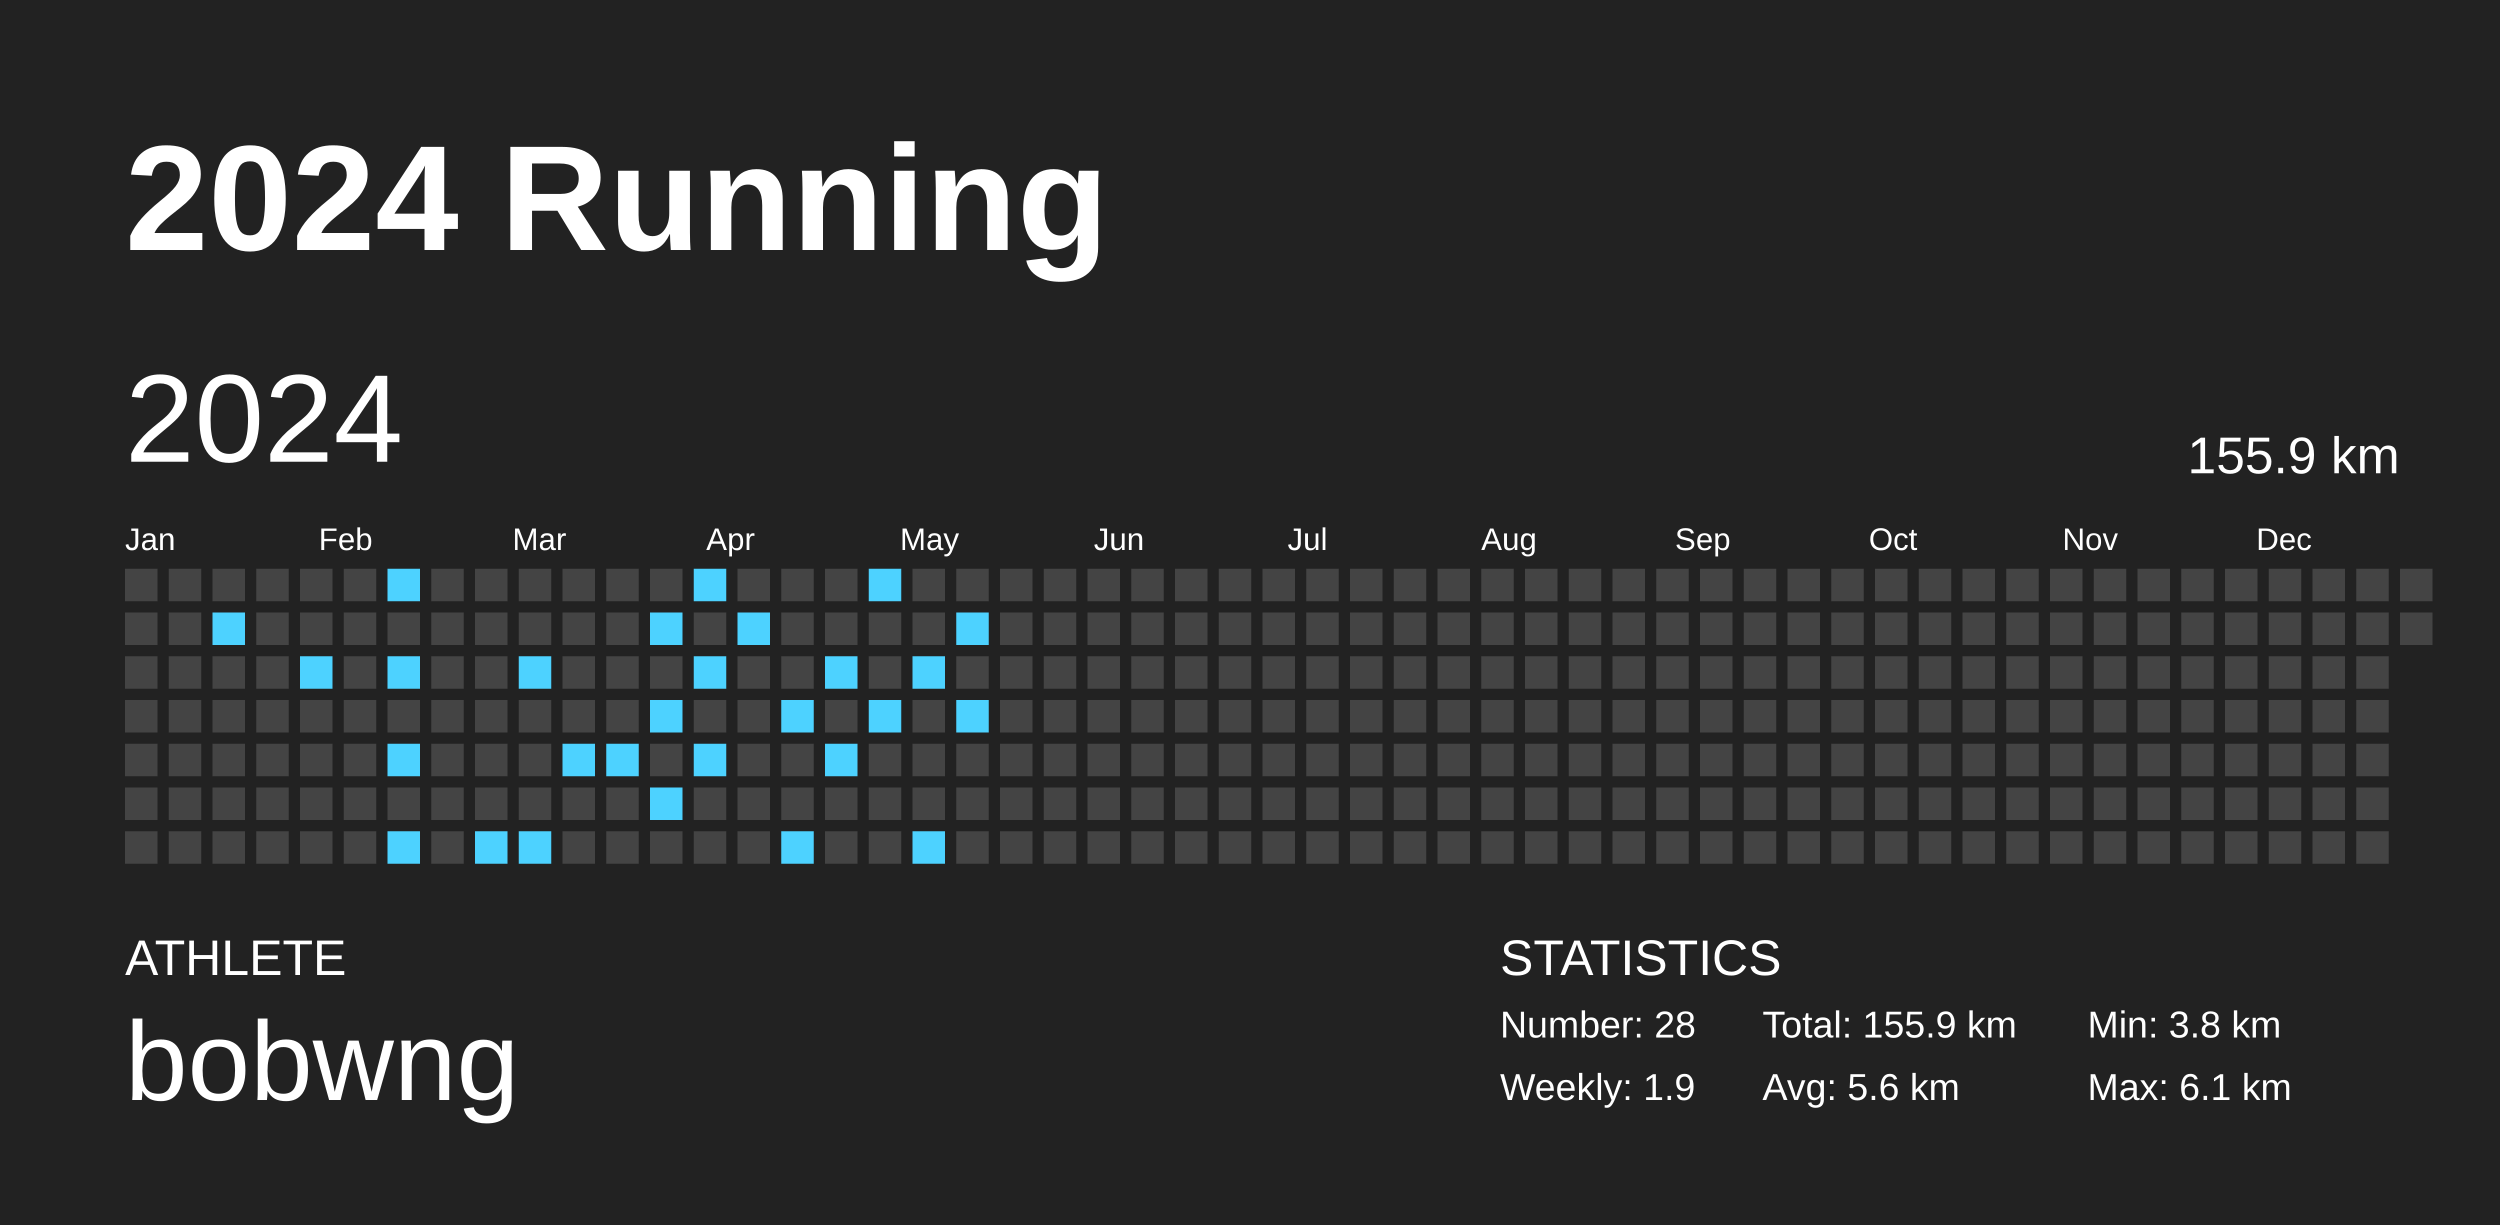
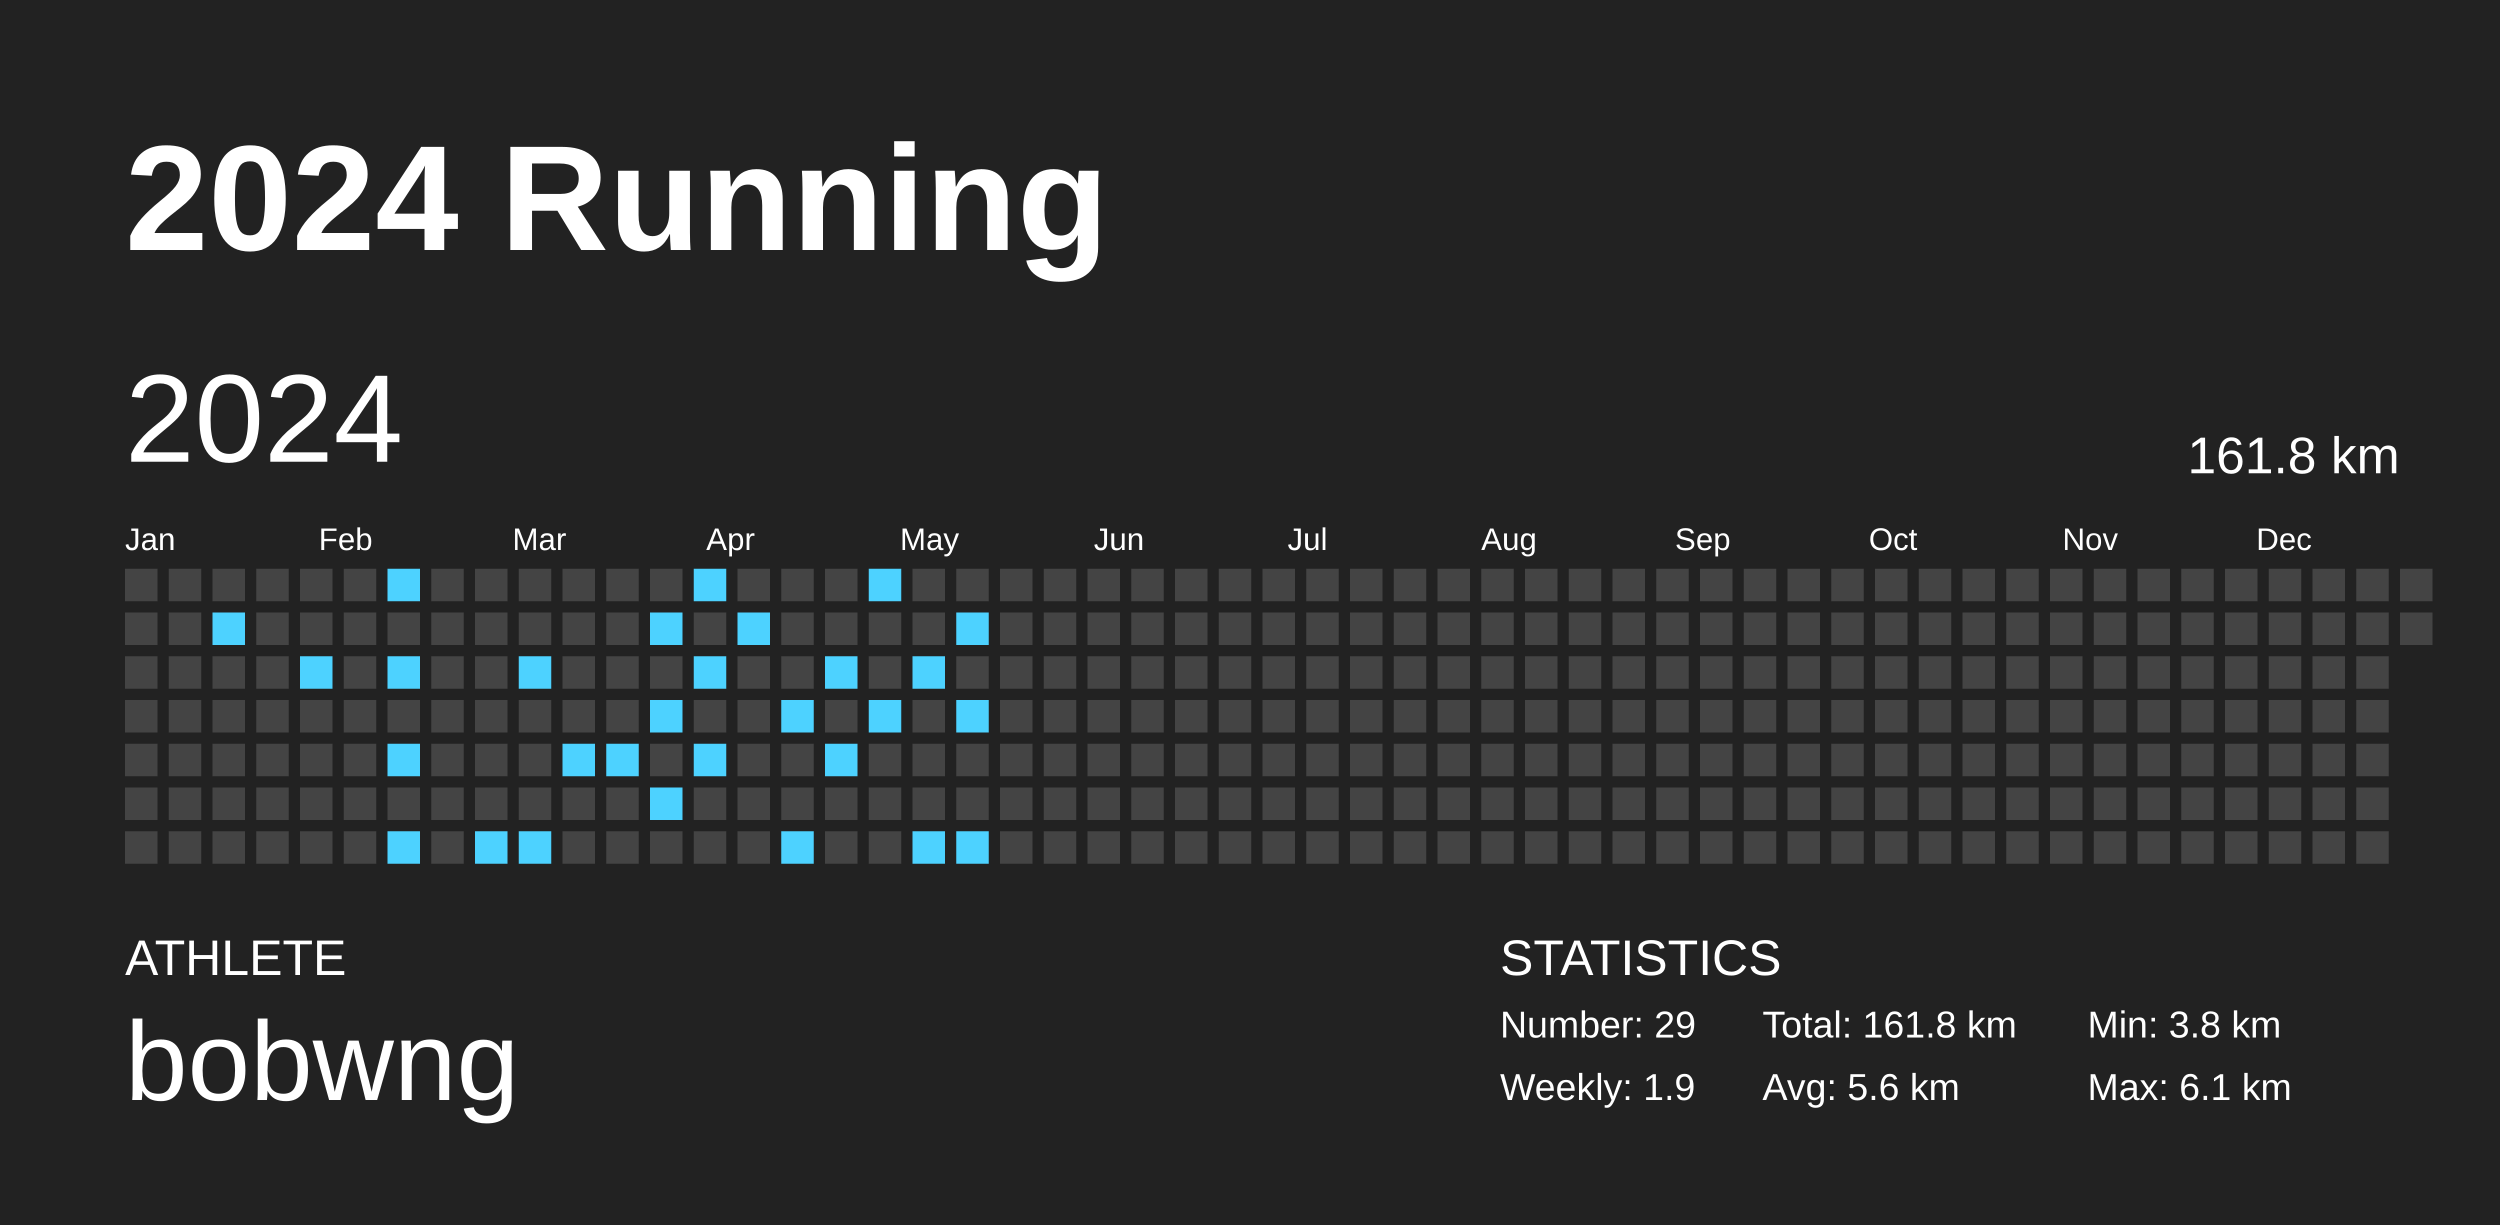
<svg xmlns="http://www.w3.org/2000/svg" baseProfile="full" height="98mm" version="1.1" viewBox="0,0,200,98" width="200mm">
  <defs />
  <rect fill="#222222" height="98" width="200" x="0" y="0" />
  <text fill="#FFFFFF" style="font-size:12px; font-family:Arial; font-weight:bold;" x="10" y="20">2024 Running</text>
  <text fill="#FFFFFF" style="font-size:4px; font-family:Arial" x="10" y="78">ATHLETE</text>
  <text fill="#FFFFFF" style="font-size:9px; font-family:Arial" x="10" y="88">bobwng</text>
  <text fill="#FFFFFF" style="font-size:4px; font-family:Arial" x="120" y="78">STATISTICS</text>
-   <text fill="#FFFFFF" style="font-size:3px; font-family:Arial" x="120" y="83">Number: 28</text>
+   <text fill="#FFFFFF" style="font-size:3px; font-family:Arial" x="120" y="83">Number: 29</text>
  <text fill="#FFFFFF" style="font-size:3px; font-family:Arial" x="120" y="88">Weekly: 1.9</text>
-   <text fill="#FFFFFF" style="font-size:3px; font-family:Arial" x="141" y="83">Total: 155.9 km</text>
+   <text fill="#FFFFFF" style="font-size:3px; font-family:Arial" x="141" y="83">Total: 161.8 km</text>
  <text fill="#FFFFFF" style="font-size:3px; font-family:Arial" x="141" y="88">Avg: 5.6 km</text>
  <text fill="#FFFFFF" style="font-size:3px; font-family:Arial" x="167" y="83">Min: 3.8 km</text>
  <text fill="#FFFFFF" style="font-size:3px; font-family:Arial" x="167" y="88">Max: 6.1 km</text>
  <text dominant-baseline="hanging" fill="#FFFFFF" style="font-size:10.0px; font-family:Arial;" x="10" y="30">2024</text>
-   <text dominant-baseline="hanging" fill="#FFFFFF" style="font-size:4.125px; font-family:Arial;" x="175" y="35">155.9 km</text>
+   <text dominant-baseline="hanging" fill="#FFFFFF" style="font-size:4.125px; font-family:Arial;" x="175" y="35">161.8 km</text>
  <text fill="#FFFFFF" style="font-size:2.5px; font-family:Arial" x="10.0" y="44">Jan</text>
  <text fill="#FFFFFF" style="font-size:2.5px; font-family:Arial" x="25.5" y="44">Feb</text>
  <text fill="#FFFFFF" style="font-size:2.5px; font-family:Arial" x="41.0" y="44">Mar</text>
  <text fill="#FFFFFF" style="font-size:2.5px; font-family:Arial" x="56.5" y="44">Apr</text>
  <text fill="#FFFFFF" style="font-size:2.5px; font-family:Arial" x="72.0" y="44">May</text>
  <text fill="#FFFFFF" style="font-size:2.5px; font-family:Arial" x="87.5" y="44">Jun</text>
  <text fill="#FFFFFF" style="font-size:2.5px; font-family:Arial" x="103.0" y="44">Jul</text>
  <text fill="#FFFFFF" style="font-size:2.5px; font-family:Arial" x="118.5" y="44">Aug</text>
  <text fill="#FFFFFF" style="font-size:2.5px; font-family:Arial" x="134.0" y="44">Sep</text>
  <text fill="#FFFFFF" style="font-size:2.5px; font-family:Arial" x="149.5" y="44">Oct</text>
  <text fill="#FFFFFF" style="font-size:2.5px; font-family:Arial" x="165.0" y="44">Nov</text>
  <text fill="#FFFFFF" style="font-size:2.5px; font-family:Arial" x="180.5" y="44">Dec</text>
  <rect fill="#444444" height="2.6" width="2.6" x="10.0" y="45.5" />
  <rect fill="#444444" height="2.6" width="2.6" x="10.0" y="49.0" />
  <rect fill="#444444" height="2.6" width="2.6" x="10.0" y="52.5" />
  <rect fill="#444444" height="2.6" width="2.6" x="10.0" y="56.0" />
  <rect fill="#444444" height="2.6" width="2.6" x="10.0" y="59.5" />
  <rect fill="#444444" height="2.6" width="2.6" x="10.0" y="63.0" />
  <rect fill="#444444" height="2.6" width="2.6" x="10.0" y="66.5" />
  <rect fill="#444444" height="2.6" width="2.6" x="13.5" y="45.5" />
  <rect fill="#444444" height="2.6" width="2.6" x="13.5" y="49.0" />
  <rect fill="#444444" height="2.6" width="2.6" x="13.5" y="52.5" />
  <rect fill="#444444" height="2.6" width="2.6" x="13.5" y="56.0" />
  <rect fill="#444444" height="2.6" width="2.6" x="13.5" y="59.5" />
  <rect fill="#444444" height="2.6" width="2.6" x="13.5" y="63.0" />
  <rect fill="#444444" height="2.6" width="2.6" x="13.5" y="66.5" />
  <rect fill="#444444" height="2.6" width="2.6" x="17.0" y="45.5" />
  <rect fill="#4dd2ff" height="2.6" width="2.6" x="17.0" y="49.0" />
  <rect fill="#444444" height="2.6" width="2.6" x="17.0" y="52.5" />
  <rect fill="#444444" height="2.6" width="2.6" x="17.0" y="56.0" />
  <rect fill="#444444" height="2.6" width="2.6" x="17.0" y="59.5" />
  <rect fill="#444444" height="2.6" width="2.6" x="17.0" y="63.0" />
  <rect fill="#444444" height="2.6" width="2.6" x="17.0" y="66.5" />
  <rect fill="#444444" height="2.6" width="2.6" x="20.5" y="45.5" />
  <rect fill="#444444" height="2.6" width="2.6" x="20.5" y="49.0" />
  <rect fill="#444444" height="2.6" width="2.6" x="20.5" y="52.5" />
  <rect fill="#444444" height="2.6" width="2.6" x="20.5" y="56.0" />
  <rect fill="#444444" height="2.6" width="2.6" x="20.5" y="59.5" />
  <rect fill="#444444" height="2.6" width="2.6" x="20.5" y="63.0" />
  <rect fill="#444444" height="2.6" width="2.6" x="20.5" y="66.5" />
  <rect fill="#444444" height="2.6" width="2.6" x="24.0" y="45.5" />
  <rect fill="#444444" height="2.6" width="2.6" x="24.0" y="49.0" />
  <rect fill="#4dd2ff" height="2.6" width="2.6" x="24.0" y="52.5" />
  <rect fill="#444444" height="2.6" width="2.6" x="24.0" y="56.0" />
  <rect fill="#444444" height="2.6" width="2.6" x="24.0" y="59.5" />
  <rect fill="#444444" height="2.6" width="2.6" x="24.0" y="63.0" />
  <rect fill="#444444" height="2.6" width="2.6" x="24.0" y="66.5" />
  <rect fill="#444444" height="2.6" width="2.6" x="27.5" y="45.5" />
  <rect fill="#444444" height="2.6" width="2.6" x="27.5" y="49.0" />
  <rect fill="#444444" height="2.6" width="2.6" x="27.5" y="52.5" />
  <rect fill="#444444" height="2.6" width="2.6" x="27.5" y="56.0" />
  <rect fill="#444444" height="2.6" width="2.6" x="27.5" y="59.5" />
  <rect fill="#444444" height="2.6" width="2.6" x="27.5" y="63.0" />
  <rect fill="#444444" height="2.6" width="2.6" x="27.5" y="66.5" />
  <rect fill="#4dd2ff" height="2.6" width="2.6" x="31.0" y="45.5" />
  <rect fill="#444444" height="2.6" width="2.6" x="31.0" y="49.0" />
  <rect fill="#4dd2ff" height="2.6" width="2.6" x="31.0" y="52.5" />
  <rect fill="#444444" height="2.6" width="2.6" x="31.0" y="56.0" />
  <rect fill="#4dd2ff" height="2.6" width="2.6" x="31.0" y="59.5" />
  <rect fill="#444444" height="2.6" width="2.6" x="31.0" y="63.0" />
  <rect fill="#4dd2ff" height="2.6" width="2.6" x="31.0" y="66.5" />
  <rect fill="#444444" height="2.6" width="2.6" x="34.5" y="45.5" />
  <rect fill="#444444" height="2.6" width="2.6" x="34.5" y="49.0" />
  <rect fill="#444444" height="2.6" width="2.6" x="34.5" y="52.5" />
  <rect fill="#444444" height="2.6" width="2.6" x="34.5" y="56.0" />
  <rect fill="#444444" height="2.6" width="2.6" x="34.5" y="59.5" />
  <rect fill="#444444" height="2.6" width="2.6" x="34.5" y="63.0" />
  <rect fill="#444444" height="2.6" width="2.6" x="34.5" y="66.5" />
  <rect fill="#444444" height="2.6" width="2.6" x="38.0" y="45.5" />
  <rect fill="#444444" height="2.6" width="2.6" x="38.0" y="49.0" />
  <rect fill="#444444" height="2.6" width="2.6" x="38.0" y="52.5" />
  <rect fill="#444444" height="2.6" width="2.6" x="38.0" y="56.0" />
  <rect fill="#444444" height="2.6" width="2.6" x="38.0" y="59.5" />
  <rect fill="#444444" height="2.6" width="2.6" x="38.0" y="63.0" />
  <rect fill="#4dd2ff" height="2.6" width="2.6" x="38.0" y="66.5" />
  <rect fill="#444444" height="2.6" width="2.6" x="41.5" y="45.5" />
  <rect fill="#444444" height="2.6" width="2.6" x="41.5" y="49.0" />
  <rect fill="#4dd2ff" height="2.6" width="2.6" x="41.5" y="52.5" />
  <rect fill="#444444" height="2.6" width="2.6" x="41.5" y="56.0" />
  <rect fill="#444444" height="2.6" width="2.6" x="41.5" y="59.5" />
  <rect fill="#444444" height="2.6" width="2.6" x="41.5" y="63.0" />
  <rect fill="#4dd2ff" height="2.6" width="2.6" x="41.5" y="66.5" />
  <rect fill="#444444" height="2.6" width="2.6" x="45.0" y="45.5" />
  <rect fill="#444444" height="2.6" width="2.6" x="45.0" y="49.0" />
  <rect fill="#444444" height="2.6" width="2.6" x="45.0" y="52.5" />
  <rect fill="#444444" height="2.6" width="2.6" x="45.0" y="56.0" />
  <rect fill="#4dd2ff" height="2.6" width="2.6" x="45.0" y="59.5" />
  <rect fill="#444444" height="2.6" width="2.6" x="45.0" y="63.0" />
  <rect fill="#444444" height="2.6" width="2.6" x="45.0" y="66.5" />
  <rect fill="#444444" height="2.6" width="2.6" x="48.5" y="45.5" />
  <rect fill="#444444" height="2.6" width="2.6" x="48.5" y="49.0" />
  <rect fill="#444444" height="2.6" width="2.6" x="48.5" y="52.5" />
  <rect fill="#444444" height="2.6" width="2.6" x="48.5" y="56.0" />
  <rect fill="#4dd2ff" height="2.6" width="2.6" x="48.5" y="59.5" />
  <rect fill="#444444" height="2.6" width="2.6" x="48.5" y="63.0" />
  <rect fill="#444444" height="2.6" width="2.6" x="48.5" y="66.5" />
  <rect fill="#444444" height="2.6" width="2.6" x="52.0" y="45.5" />
  <rect fill="#4dd2ff" height="2.6" width="2.6" x="52.0" y="49.0" />
  <rect fill="#444444" height="2.6" width="2.6" x="52.0" y="52.5" />
  <rect fill="#4dd2ff" height="2.6" width="2.6" x="52.0" y="56.0" />
  <rect fill="#444444" height="2.6" width="2.6" x="52.0" y="59.5" />
  <rect fill="#4dd2ff" height="2.6" width="2.6" x="52.0" y="63.0" />
  <rect fill="#444444" height="2.6" width="2.6" x="52.0" y="66.5" />
  <rect fill="#4dd2ff" height="2.6" width="2.6" x="55.5" y="45.5" />
  <rect fill="#444444" height="2.6" width="2.6" x="55.5" y="49.0" />
  <rect fill="#4dd2ff" height="2.6" width="2.6" x="55.5" y="52.5" />
  <rect fill="#444444" height="2.6" width="2.6" x="55.5" y="56.0" />
  <rect fill="#4dd2ff" height="2.6" width="2.6" x="55.5" y="59.5" />
  <rect fill="#444444" height="2.6" width="2.6" x="55.5" y="63.0" />
  <rect fill="#444444" height="2.6" width="2.6" x="55.5" y="66.5" />
  <rect fill="#444444" height="2.6" width="2.6" x="59.0" y="45.5" />
  <rect fill="#4dd2ff" height="2.6" width="2.6" x="59.0" y="49.0" />
  <rect fill="#444444" height="2.6" width="2.6" x="59.0" y="52.5" />
  <rect fill="#444444" height="2.6" width="2.6" x="59.0" y="56.0" />
  <rect fill="#444444" height="2.6" width="2.6" x="59.0" y="59.5" />
  <rect fill="#444444" height="2.6" width="2.6" x="59.0" y="63.0" />
  <rect fill="#444444" height="2.6" width="2.6" x="59.0" y="66.5" />
  <rect fill="#444444" height="2.6" width="2.6" x="62.5" y="45.5" />
  <rect fill="#444444" height="2.6" width="2.6" x="62.5" y="49.0" />
  <rect fill="#444444" height="2.6" width="2.6" x="62.5" y="52.5" />
  <rect fill="#4dd2ff" height="2.6" width="2.6" x="62.5" y="56.0" />
  <rect fill="#444444" height="2.6" width="2.6" x="62.5" y="59.5" />
  <rect fill="#444444" height="2.6" width="2.6" x="62.5" y="63.0" />
  <rect fill="#4dd2ff" height="2.6" width="2.6" x="62.5" y="66.5" />
  <rect fill="#444444" height="2.6" width="2.6" x="66.0" y="45.5" />
  <rect fill="#444444" height="2.6" width="2.6" x="66.0" y="49.0" />
  <rect fill="#4dd2ff" height="2.6" width="2.6" x="66.0" y="52.5" />
  <rect fill="#444444" height="2.6" width="2.6" x="66.0" y="56.0" />
  <rect fill="#4dd2ff" height="2.6" width="2.6" x="66.0" y="59.5" />
  <rect fill="#444444" height="2.6" width="2.6" x="66.0" y="63.0" />
  <rect fill="#444444" height="2.6" width="2.6" x="66.0" y="66.5" />
  <rect fill="#4dd2ff" height="2.6" width="2.6" x="69.5" y="45.5" />
  <rect fill="#444444" height="2.6" width="2.6" x="69.5" y="49.0" />
  <rect fill="#444444" height="2.6" width="2.6" x="69.5" y="52.5" />
  <rect fill="#4dd2ff" height="2.6" width="2.6" x="69.5" y="56.0" />
  <rect fill="#444444" height="2.6" width="2.6" x="69.5" y="59.5" />
  <rect fill="#444444" height="2.6" width="2.6" x="69.5" y="63.0" />
  <rect fill="#444444" height="2.6" width="2.6" x="69.5" y="66.5" />
  <rect fill="#444444" height="2.6" width="2.6" x="73.0" y="45.5" />
  <rect fill="#444444" height="2.6" width="2.6" x="73.0" y="49.0" />
  <rect fill="#4dd2ff" height="2.6" width="2.6" x="73.0" y="52.5" />
  <rect fill="#444444" height="2.6" width="2.6" x="73.0" y="56.0" />
  <rect fill="#444444" height="2.6" width="2.6" x="73.0" y="59.5" />
  <rect fill="#444444" height="2.6" width="2.6" x="73.0" y="63.0" />
  <rect fill="#4dd2ff" height="2.6" width="2.6" x="73.0" y="66.5" />
  <rect fill="#444444" height="2.6" width="2.6" x="76.5" y="45.5" />
  <rect fill="#4dd2ff" height="2.6" width="2.6" x="76.5" y="49.0" />
  <rect fill="#444444" height="2.6" width="2.6" x="76.5" y="52.5" />
  <rect fill="#4dd2ff" height="2.6" width="2.6" x="76.5" y="56.0" />
  <rect fill="#444444" height="2.6" width="2.6" x="76.5" y="59.5" />
  <rect fill="#444444" height="2.6" width="2.6" x="76.5" y="63.0" />
-   <rect fill="#444444" height="2.6" width="2.6" x="76.5" y="66.5" />
+   <rect fill="#4dd2ff" height="2.6" width="2.6" x="76.5" y="66.5" />
  <rect fill="#444444" height="2.6" width="2.6" x="80.0" y="45.5" />
  <rect fill="#444444" height="2.6" width="2.6" x="80.0" y="49.0" />
  <rect fill="#444444" height="2.6" width="2.6" x="80.0" y="52.5" />
  <rect fill="#444444" height="2.6" width="2.6" x="80.0" y="56.0" />
  <rect fill="#444444" height="2.6" width="2.6" x="80.0" y="59.5" />
  <rect fill="#444444" height="2.6" width="2.6" x="80.0" y="63.0" />
  <rect fill="#444444" height="2.6" width="2.6" x="80.0" y="66.5" />
  <rect fill="#444444" height="2.6" width="2.6" x="83.5" y="45.5" />
  <rect fill="#444444" height="2.6" width="2.6" x="83.5" y="49.0" />
  <rect fill="#444444" height="2.6" width="2.6" x="83.5" y="52.5" />
  <rect fill="#444444" height="2.6" width="2.6" x="83.5" y="56.0" />
  <rect fill="#444444" height="2.6" width="2.6" x="83.5" y="59.5" />
  <rect fill="#444444" height="2.6" width="2.6" x="83.5" y="63.0" />
  <rect fill="#444444" height="2.6" width="2.6" x="83.5" y="66.5" />
  <rect fill="#444444" height="2.6" width="2.6" x="87.0" y="45.5" />
  <rect fill="#444444" height="2.6" width="2.6" x="87.0" y="49.0" />
  <rect fill="#444444" height="2.6" width="2.6" x="87.0" y="52.5" />
  <rect fill="#444444" height="2.6" width="2.6" x="87.0" y="56.0" />
  <rect fill="#444444" height="2.6" width="2.6" x="87.0" y="59.5" />
  <rect fill="#444444" height="2.6" width="2.6" x="87.0" y="63.0" />
  <rect fill="#444444" height="2.6" width="2.6" x="87.0" y="66.5" />
  <rect fill="#444444" height="2.6" width="2.6" x="90.5" y="45.5" />
  <rect fill="#444444" height="2.6" width="2.6" x="90.5" y="49.0" />
  <rect fill="#444444" height="2.6" width="2.6" x="90.5" y="52.5" />
  <rect fill="#444444" height="2.6" width="2.6" x="90.5" y="56.0" />
  <rect fill="#444444" height="2.6" width="2.6" x="90.5" y="59.5" />
  <rect fill="#444444" height="2.6" width="2.6" x="90.5" y="63.0" />
  <rect fill="#444444" height="2.6" width="2.6" x="90.5" y="66.5" />
  <rect fill="#444444" height="2.6" width="2.6" x="94.0" y="45.5" />
  <rect fill="#444444" height="2.6" width="2.6" x="94.0" y="49.0" />
  <rect fill="#444444" height="2.6" width="2.6" x="94.0" y="52.5" />
  <rect fill="#444444" height="2.6" width="2.6" x="94.0" y="56.0" />
  <rect fill="#444444" height="2.6" width="2.6" x="94.0" y="59.5" />
  <rect fill="#444444" height="2.6" width="2.6" x="94.0" y="63.0" />
  <rect fill="#444444" height="2.6" width="2.6" x="94.0" y="66.5" />
  <rect fill="#444444" height="2.6" width="2.6" x="97.5" y="45.5" />
  <rect fill="#444444" height="2.6" width="2.6" x="97.5" y="49.0" />
  <rect fill="#444444" height="2.6" width="2.6" x="97.5" y="52.5" />
  <rect fill="#444444" height="2.6" width="2.6" x="97.5" y="56.0" />
  <rect fill="#444444" height="2.6" width="2.6" x="97.5" y="59.5" />
  <rect fill="#444444" height="2.6" width="2.6" x="97.5" y="63.0" />
  <rect fill="#444444" height="2.6" width="2.6" x="97.5" y="66.5" />
  <rect fill="#444444" height="2.6" width="2.6" x="101.0" y="45.5" />
  <rect fill="#444444" height="2.6" width="2.6" x="101.0" y="49.0" />
  <rect fill="#444444" height="2.6" width="2.6" x="101.0" y="52.5" />
  <rect fill="#444444" height="2.6" width="2.6" x="101.0" y="56.0" />
  <rect fill="#444444" height="2.6" width="2.6" x="101.0" y="59.5" />
  <rect fill="#444444" height="2.6" width="2.6" x="101.0" y="63.0" />
  <rect fill="#444444" height="2.6" width="2.6" x="101.0" y="66.5" />
  <rect fill="#444444" height="2.6" width="2.6" x="104.5" y="45.5" />
  <rect fill="#444444" height="2.6" width="2.6" x="104.5" y="49.0" />
  <rect fill="#444444" height="2.6" width="2.6" x="104.5" y="52.5" />
  <rect fill="#444444" height="2.6" width="2.6" x="104.5" y="56.0" />
  <rect fill="#444444" height="2.6" width="2.6" x="104.5" y="59.5" />
  <rect fill="#444444" height="2.6" width="2.6" x="104.5" y="63.0" />
  <rect fill="#444444" height="2.6" width="2.6" x="104.5" y="66.5" />
  <rect fill="#444444" height="2.6" width="2.6" x="108.0" y="45.5" />
  <rect fill="#444444" height="2.6" width="2.6" x="108.0" y="49.0" />
  <rect fill="#444444" height="2.6" width="2.6" x="108.0" y="52.5" />
  <rect fill="#444444" height="2.6" width="2.6" x="108.0" y="56.0" />
  <rect fill="#444444" height="2.6" width="2.6" x="108.0" y="59.5" />
  <rect fill="#444444" height="2.6" width="2.6" x="108.0" y="63.0" />
  <rect fill="#444444" height="2.6" width="2.6" x="108.0" y="66.5" />
  <rect fill="#444444" height="2.6" width="2.6" x="111.5" y="45.5" />
  <rect fill="#444444" height="2.6" width="2.6" x="111.5" y="49.0" />
  <rect fill="#444444" height="2.6" width="2.6" x="111.5" y="52.5" />
  <rect fill="#444444" height="2.6" width="2.6" x="111.5" y="56.0" />
  <rect fill="#444444" height="2.6" width="2.6" x="111.5" y="59.5" />
  <rect fill="#444444" height="2.6" width="2.6" x="111.5" y="63.0" />
  <rect fill="#444444" height="2.6" width="2.6" x="111.5" y="66.5" />
  <rect fill="#444444" height="2.6" width="2.6" x="115.0" y="45.5" />
  <rect fill="#444444" height="2.6" width="2.6" x="115.0" y="49.0" />
  <rect fill="#444444" height="2.6" width="2.6" x="115.0" y="52.5" />
  <rect fill="#444444" height="2.6" width="2.6" x="115.0" y="56.0" />
  <rect fill="#444444" height="2.6" width="2.6" x="115.0" y="59.5" />
  <rect fill="#444444" height="2.6" width="2.6" x="115.0" y="63.0" />
  <rect fill="#444444" height="2.6" width="2.6" x="115.0" y="66.5" />
  <rect fill="#444444" height="2.6" width="2.6" x="118.5" y="45.5" />
  <rect fill="#444444" height="2.6" width="2.6" x="118.5" y="49.0" />
  <rect fill="#444444" height="2.6" width="2.6" x="118.5" y="52.5" />
  <rect fill="#444444" height="2.6" width="2.6" x="118.5" y="56.0" />
  <rect fill="#444444" height="2.6" width="2.6" x="118.5" y="59.5" />
  <rect fill="#444444" height="2.6" width="2.6" x="118.5" y="63.0" />
  <rect fill="#444444" height="2.6" width="2.6" x="118.5" y="66.5" />
  <rect fill="#444444" height="2.6" width="2.6" x="122.0" y="45.5" />
  <rect fill="#444444" height="2.6" width="2.6" x="122.0" y="49.0" />
  <rect fill="#444444" height="2.6" width="2.6" x="122.0" y="52.5" />
  <rect fill="#444444" height="2.6" width="2.6" x="122.0" y="56.0" />
  <rect fill="#444444" height="2.6" width="2.6" x="122.0" y="59.5" />
  <rect fill="#444444" height="2.6" width="2.6" x="122.0" y="63.0" />
  <rect fill="#444444" height="2.6" width="2.6" x="122.0" y="66.5" />
  <rect fill="#444444" height="2.6" width="2.6" x="125.5" y="45.5" />
  <rect fill="#444444" height="2.6" width="2.6" x="125.5" y="49.0" />
  <rect fill="#444444" height="2.6" width="2.6" x="125.5" y="52.5" />
  <rect fill="#444444" height="2.6" width="2.6" x="125.5" y="56.0" />
  <rect fill="#444444" height="2.6" width="2.6" x="125.5" y="59.5" />
  <rect fill="#444444" height="2.6" width="2.6" x="125.5" y="63.0" />
  <rect fill="#444444" height="2.6" width="2.6" x="125.5" y="66.5" />
  <rect fill="#444444" height="2.6" width="2.6" x="129.0" y="45.5" />
  <rect fill="#444444" height="2.6" width="2.6" x="129.0" y="49.0" />
  <rect fill="#444444" height="2.6" width="2.6" x="129.0" y="52.5" />
  <rect fill="#444444" height="2.6" width="2.6" x="129.0" y="56.0" />
  <rect fill="#444444" height="2.6" width="2.6" x="129.0" y="59.5" />
  <rect fill="#444444" height="2.6" width="2.6" x="129.0" y="63.0" />
  <rect fill="#444444" height="2.6" width="2.6" x="129.0" y="66.5" />
  <rect fill="#444444" height="2.6" width="2.6" x="132.5" y="45.5" />
  <rect fill="#444444" height="2.6" width="2.6" x="132.5" y="49.0" />
  <rect fill="#444444" height="2.6" width="2.6" x="132.5" y="52.5" />
  <rect fill="#444444" height="2.6" width="2.6" x="132.5" y="56.0" />
  <rect fill="#444444" height="2.6" width="2.6" x="132.5" y="59.5" />
  <rect fill="#444444" height="2.6" width="2.6" x="132.5" y="63.0" />
  <rect fill="#444444" height="2.6" width="2.6" x="132.5" y="66.5" />
  <rect fill="#444444" height="2.6" width="2.6" x="136.0" y="45.5" />
  <rect fill="#444444" height="2.6" width="2.6" x="136.0" y="49.0" />
  <rect fill="#444444" height="2.6" width="2.6" x="136.0" y="52.5" />
  <rect fill="#444444" height="2.6" width="2.6" x="136.0" y="56.0" />
  <rect fill="#444444" height="2.6" width="2.6" x="136.0" y="59.5" />
  <rect fill="#444444" height="2.6" width="2.6" x="136.0" y="63.0" />
  <rect fill="#444444" height="2.6" width="2.6" x="136.0" y="66.5" />
  <rect fill="#444444" height="2.6" width="2.6" x="139.5" y="45.5" />
  <rect fill="#444444" height="2.6" width="2.6" x="139.5" y="49.0" />
  <rect fill="#444444" height="2.6" width="2.6" x="139.5" y="52.5" />
  <rect fill="#444444" height="2.6" width="2.6" x="139.5" y="56.0" />
  <rect fill="#444444" height="2.6" width="2.6" x="139.5" y="59.5" />
  <rect fill="#444444" height="2.6" width="2.6" x="139.5" y="63.0" />
  <rect fill="#444444" height="2.6" width="2.6" x="139.5" y="66.5" />
  <rect fill="#444444" height="2.6" width="2.6" x="143.0" y="45.5" />
  <rect fill="#444444" height="2.6" width="2.6" x="143.0" y="49.0" />
  <rect fill="#444444" height="2.6" width="2.6" x="143.0" y="52.5" />
  <rect fill="#444444" height="2.6" width="2.6" x="143.0" y="56.0" />
  <rect fill="#444444" height="2.6" width="2.6" x="143.0" y="59.5" />
  <rect fill="#444444" height="2.6" width="2.6" x="143.0" y="63.0" />
  <rect fill="#444444" height="2.6" width="2.6" x="143.0" y="66.5" />
  <rect fill="#444444" height="2.6" width="2.6" x="146.5" y="45.5" />
  <rect fill="#444444" height="2.6" width="2.6" x="146.5" y="49.0" />
  <rect fill="#444444" height="2.6" width="2.6" x="146.5" y="52.5" />
  <rect fill="#444444" height="2.6" width="2.6" x="146.5" y="56.0" />
  <rect fill="#444444" height="2.6" width="2.6" x="146.5" y="59.5" />
  <rect fill="#444444" height="2.6" width="2.6" x="146.5" y="63.0" />
  <rect fill="#444444" height="2.6" width="2.6" x="146.5" y="66.5" />
  <rect fill="#444444" height="2.6" width="2.6" x="150.0" y="45.5" />
  <rect fill="#444444" height="2.6" width="2.6" x="150.0" y="49.0" />
  <rect fill="#444444" height="2.6" width="2.6" x="150.0" y="52.5" />
  <rect fill="#444444" height="2.6" width="2.6" x="150.0" y="56.0" />
  <rect fill="#444444" height="2.6" width="2.6" x="150.0" y="59.5" />
  <rect fill="#444444" height="2.6" width="2.6" x="150.0" y="63.0" />
  <rect fill="#444444" height="2.6" width="2.6" x="150.0" y="66.5" />
  <rect fill="#444444" height="2.6" width="2.6" x="153.5" y="45.5" />
  <rect fill="#444444" height="2.6" width="2.6" x="153.5" y="49.0" />
  <rect fill="#444444" height="2.6" width="2.6" x="153.5" y="52.5" />
  <rect fill="#444444" height="2.6" width="2.6" x="153.5" y="56.0" />
  <rect fill="#444444" height="2.6" width="2.6" x="153.5" y="59.5" />
  <rect fill="#444444" height="2.6" width="2.6" x="153.5" y="63.0" />
  <rect fill="#444444" height="2.6" width="2.6" x="153.5" y="66.5" />
  <rect fill="#444444" height="2.6" width="2.6" x="157.0" y="45.5" />
  <rect fill="#444444" height="2.6" width="2.6" x="157.0" y="49.0" />
  <rect fill="#444444" height="2.6" width="2.6" x="157.0" y="52.5" />
  <rect fill="#444444" height="2.6" width="2.6" x="157.0" y="56.0" />
  <rect fill="#444444" height="2.6" width="2.6" x="157.0" y="59.5" />
  <rect fill="#444444" height="2.6" width="2.6" x="157.0" y="63.0" />
  <rect fill="#444444" height="2.6" width="2.6" x="157.0" y="66.5" />
  <rect fill="#444444" height="2.6" width="2.6" x="160.5" y="45.5" />
  <rect fill="#444444" height="2.6" width="2.6" x="160.5" y="49.0" />
  <rect fill="#444444" height="2.6" width="2.6" x="160.5" y="52.5" />
  <rect fill="#444444" height="2.6" width="2.6" x="160.5" y="56.0" />
  <rect fill="#444444" height="2.6" width="2.6" x="160.5" y="59.5" />
  <rect fill="#444444" height="2.6" width="2.6" x="160.5" y="63.0" />
  <rect fill="#444444" height="2.6" width="2.6" x="160.5" y="66.5" />
  <rect fill="#444444" height="2.6" width="2.6" x="164.0" y="45.5" />
  <rect fill="#444444" height="2.6" width="2.6" x="164.0" y="49.0" />
  <rect fill="#444444" height="2.6" width="2.6" x="164.0" y="52.5" />
  <rect fill="#444444" height="2.6" width="2.6" x="164.0" y="56.0" />
  <rect fill="#444444" height="2.6" width="2.6" x="164.0" y="59.5" />
  <rect fill="#444444" height="2.6" width="2.6" x="164.0" y="63.0" />
  <rect fill="#444444" height="2.6" width="2.6" x="164.0" y="66.5" />
  <rect fill="#444444" height="2.6" width="2.6" x="167.5" y="45.5" />
  <rect fill="#444444" height="2.6" width="2.6" x="167.5" y="49.0" />
  <rect fill="#444444" height="2.6" width="2.6" x="167.5" y="52.5" />
  <rect fill="#444444" height="2.6" width="2.6" x="167.5" y="56.0" />
  <rect fill="#444444" height="2.6" width="2.6" x="167.5" y="59.5" />
  <rect fill="#444444" height="2.6" width="2.6" x="167.5" y="63.0" />
  <rect fill="#444444" height="2.6" width="2.6" x="167.5" y="66.5" />
  <rect fill="#444444" height="2.6" width="2.6" x="171.0" y="45.5" />
  <rect fill="#444444" height="2.6" width="2.6" x="171.0" y="49.0" />
  <rect fill="#444444" height="2.6" width="2.6" x="171.0" y="52.5" />
  <rect fill="#444444" height="2.6" width="2.6" x="171.0" y="56.0" />
  <rect fill="#444444" height="2.6" width="2.6" x="171.0" y="59.5" />
  <rect fill="#444444" height="2.6" width="2.6" x="171.0" y="63.0" />
  <rect fill="#444444" height="2.6" width="2.6" x="171.0" y="66.5" />
  <rect fill="#444444" height="2.6" width="2.6" x="174.5" y="45.5" />
  <rect fill="#444444" height="2.6" width="2.6" x="174.5" y="49.0" />
  <rect fill="#444444" height="2.6" width="2.6" x="174.5" y="52.5" />
  <rect fill="#444444" height="2.6" width="2.6" x="174.5" y="56.0" />
  <rect fill="#444444" height="2.6" width="2.6" x="174.5" y="59.5" />
  <rect fill="#444444" height="2.6" width="2.6" x="174.5" y="63.0" />
  <rect fill="#444444" height="2.6" width="2.6" x="174.5" y="66.5" />
  <rect fill="#444444" height="2.6" width="2.6" x="178.0" y="45.5" />
  <rect fill="#444444" height="2.6" width="2.6" x="178.0" y="49.0" />
  <rect fill="#444444" height="2.6" width="2.6" x="178.0" y="52.5" />
  <rect fill="#444444" height="2.6" width="2.6" x="178.0" y="56.0" />
  <rect fill="#444444" height="2.6" width="2.6" x="178.0" y="59.5" />
  <rect fill="#444444" height="2.6" width="2.6" x="178.0" y="63.0" />
  <rect fill="#444444" height="2.6" width="2.6" x="178.0" y="66.5" />
  <rect fill="#444444" height="2.6" width="2.6" x="181.5" y="45.5" />
  <rect fill="#444444" height="2.6" width="2.6" x="181.5" y="49.0" />
  <rect fill="#444444" height="2.6" width="2.6" x="181.5" y="52.5" />
  <rect fill="#444444" height="2.6" width="2.6" x="181.5" y="56.0" />
  <rect fill="#444444" height="2.6" width="2.6" x="181.5" y="59.5" />
  <rect fill="#444444" height="2.6" width="2.6" x="181.5" y="63.0" />
  <rect fill="#444444" height="2.6" width="2.6" x="181.5" y="66.5" />
  <rect fill="#444444" height="2.6" width="2.6" x="185.0" y="45.5" />
  <rect fill="#444444" height="2.6" width="2.6" x="185.0" y="49.0" />
  <rect fill="#444444" height="2.6" width="2.6" x="185.0" y="52.5" />
  <rect fill="#444444" height="2.6" width="2.6" x="185.0" y="56.0" />
  <rect fill="#444444" height="2.6" width="2.6" x="185.0" y="59.5" />
  <rect fill="#444444" height="2.6" width="2.6" x="185.0" y="63.0" />
  <rect fill="#444444" height="2.6" width="2.6" x="185.0" y="66.5" />
  <rect fill="#444444" height="2.6" width="2.6" x="188.5" y="45.5" />
  <rect fill="#444444" height="2.6" width="2.6" x="188.5" y="49.0" />
  <rect fill="#444444" height="2.6" width="2.6" x="188.5" y="52.5" />
  <rect fill="#444444" height="2.6" width="2.6" x="188.5" y="56.0" />
  <rect fill="#444444" height="2.6" width="2.6" x="188.5" y="59.5" />
  <rect fill="#444444" height="2.6" width="2.6" x="188.5" y="63.0" />
  <rect fill="#444444" height="2.6" width="2.6" x="188.5" y="66.5" />
  <rect fill="#444444" height="2.6" width="2.6" x="192.0" y="45.5" />
  <rect fill="#444444" height="2.6" width="2.6" x="192.0" y="49.0" />
</svg>
